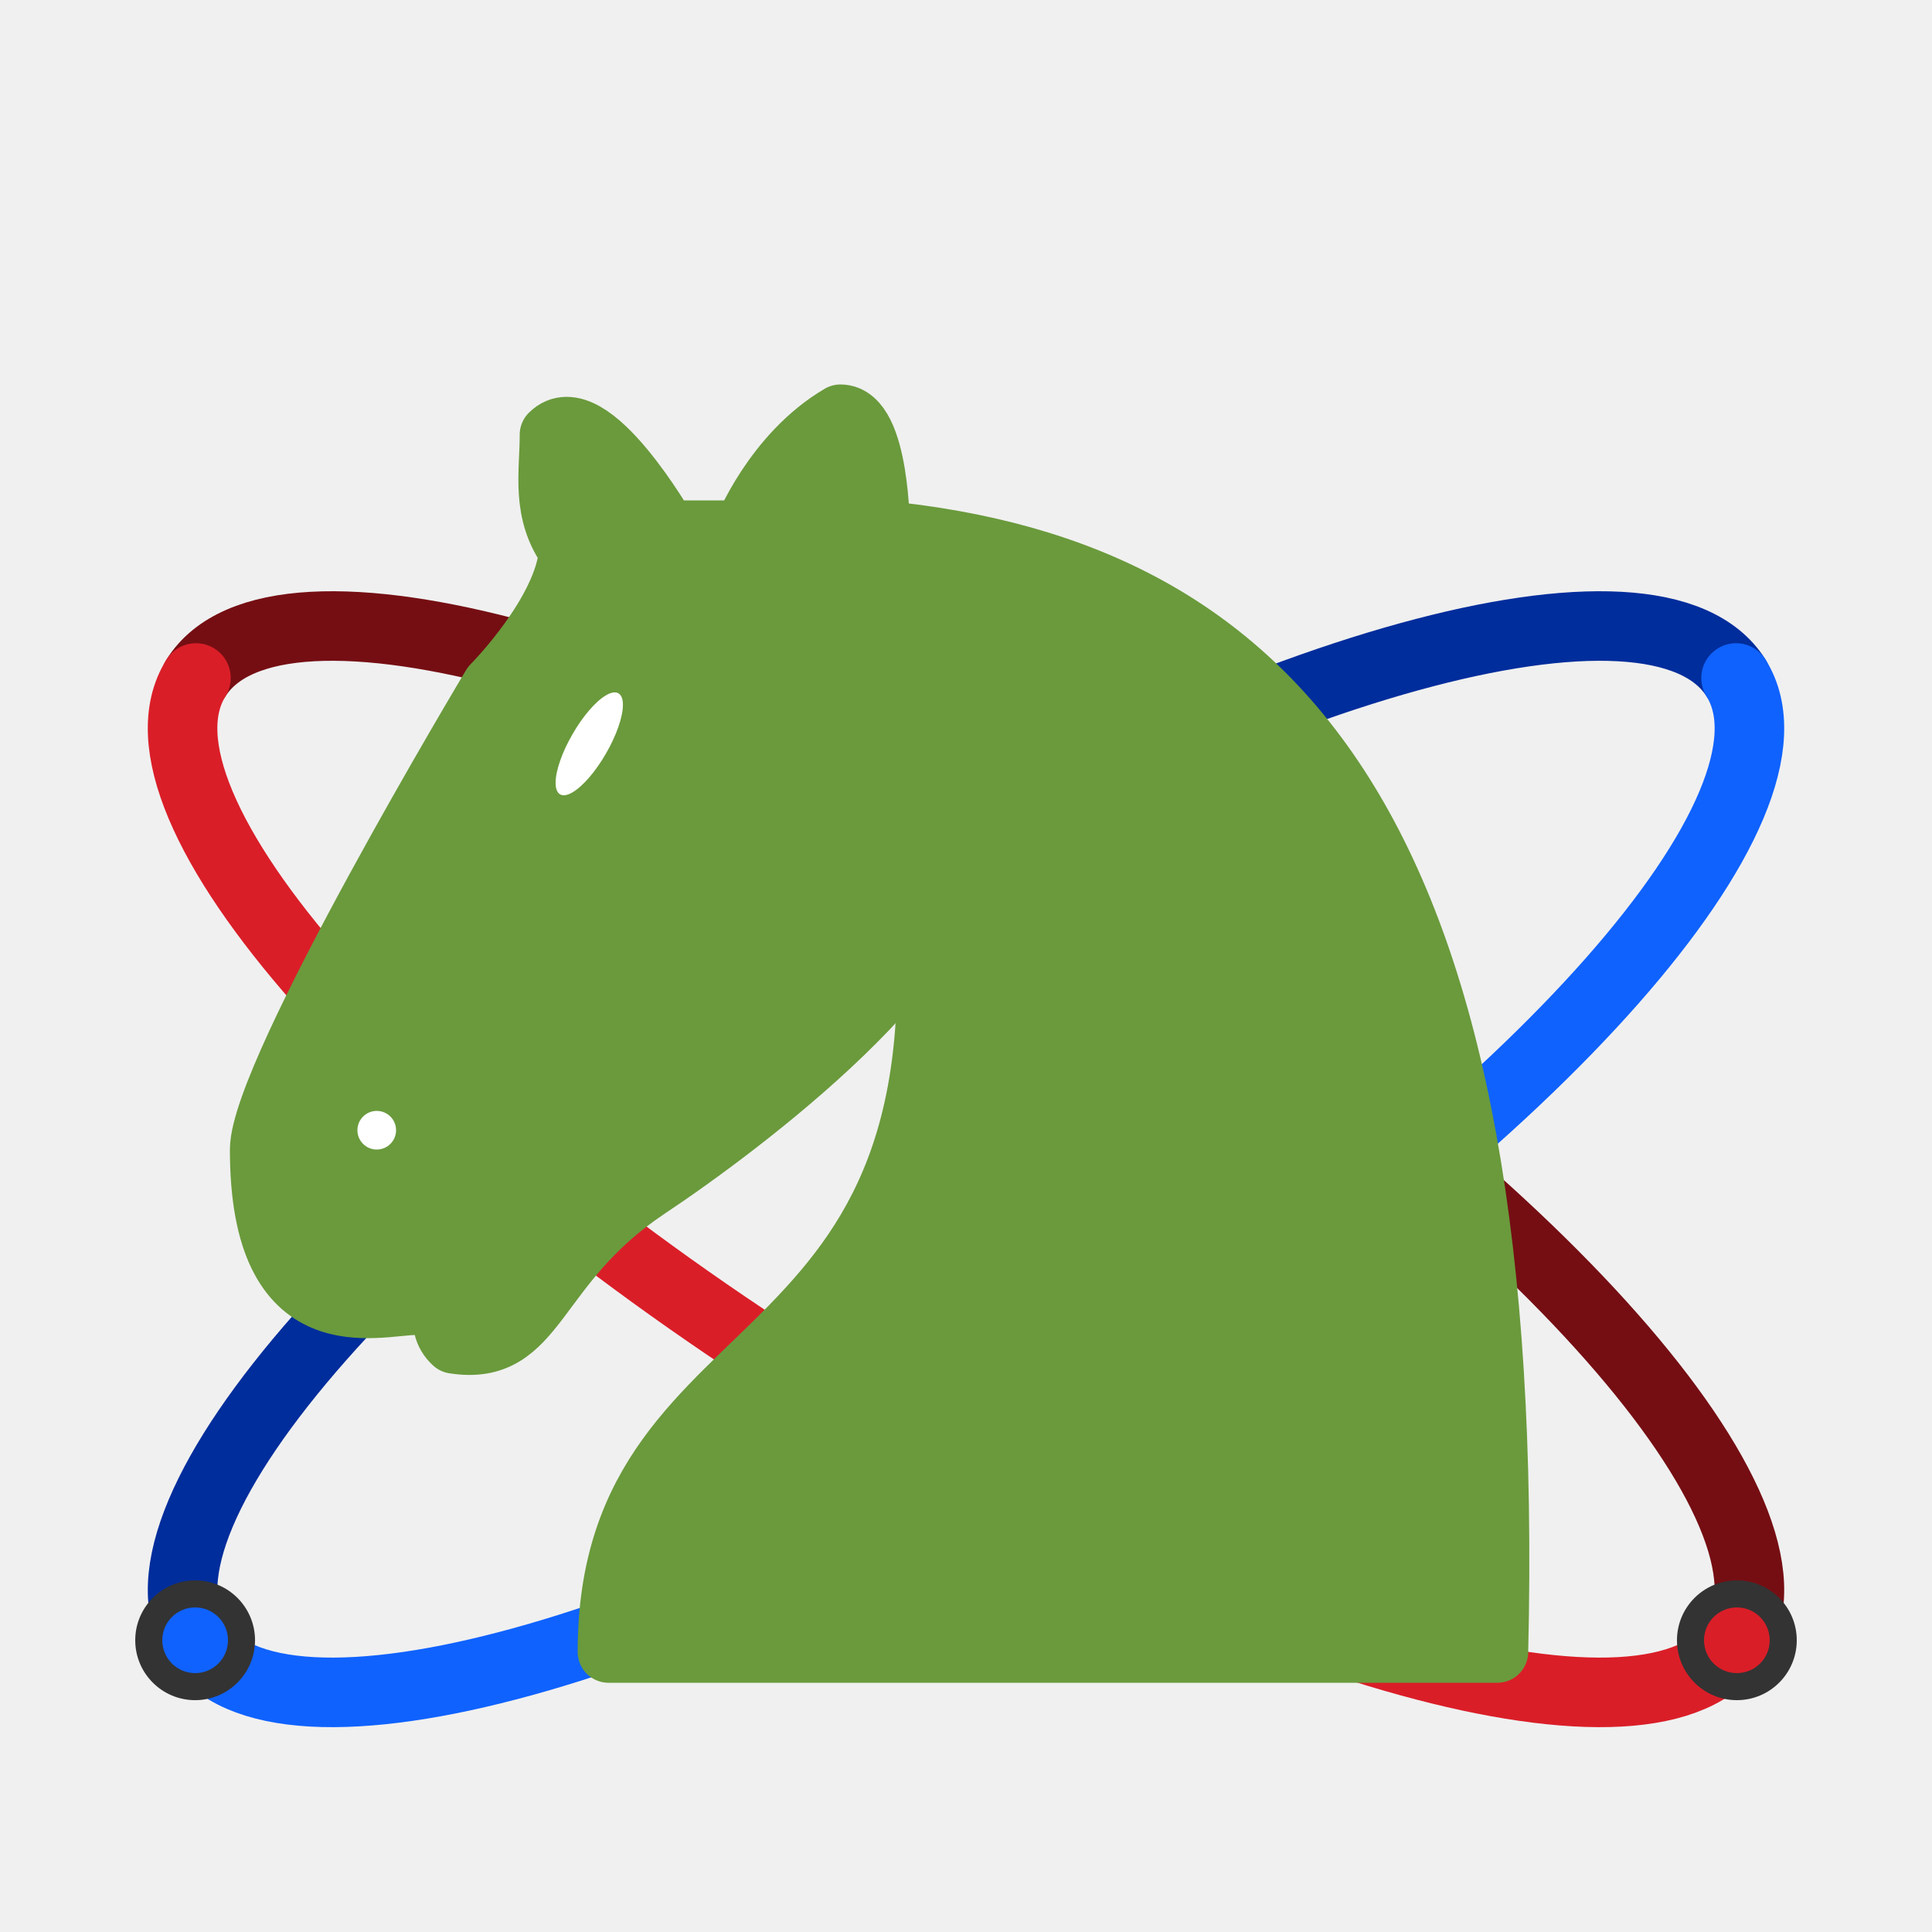
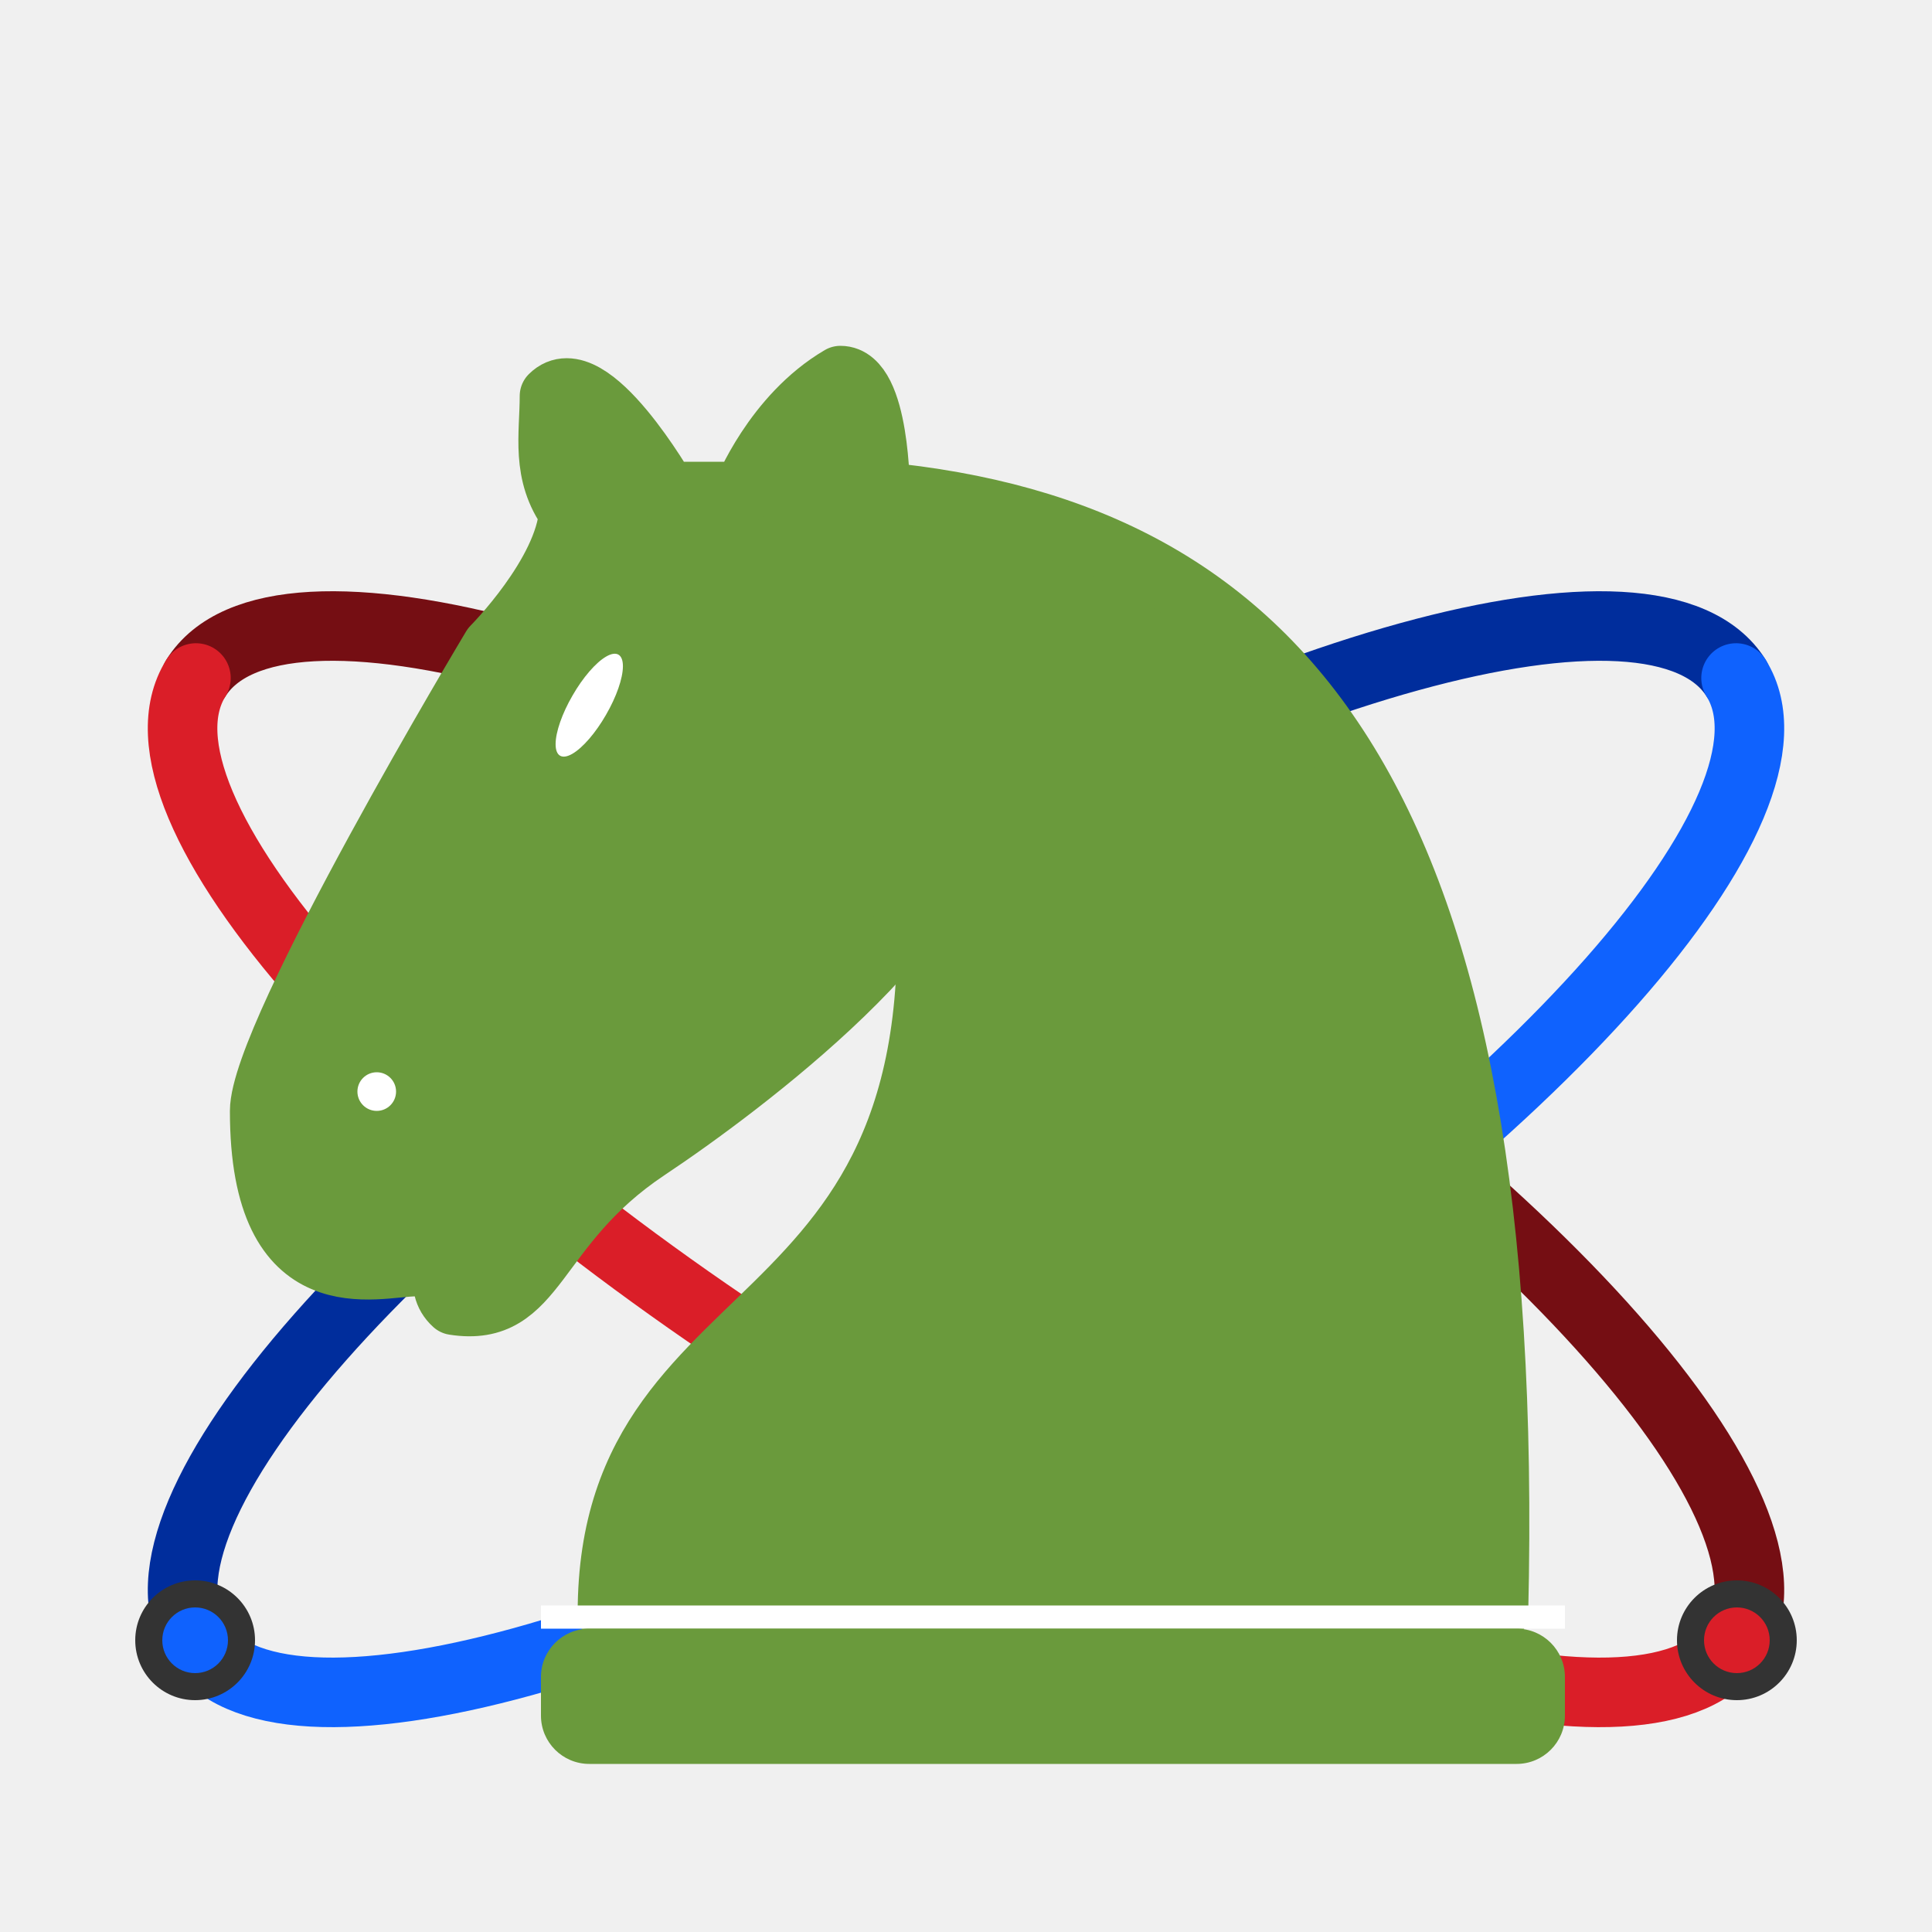
<svg xmlns="http://www.w3.org/2000/svg" viewBox="0 0 100 100">
  <path d="M-47 0 A47 14 0 0 1 47 0" fill="none" stroke="#002d9c" stroke-width="3.6" stroke-linecap="round" transform="translate(50 60) rotate(-32)" />
  <path d="M-47 0 A47 14 0 0 1 47 0" fill="none" stroke="#750e13" stroke-width="3.6" stroke-linecap="round" transform="translate(50 60) rotate(32)" />
  <path d="M-47 0 A47 14 0 0 0 47 0" fill="none" stroke="#0f62fe" stroke-width="3.6" stroke-linecap="round" transform="translate(50 60) rotate(-32)" />
  <path d="M-47 0 A47 14 0 0 0 47 0" fill="none" stroke="#da1e28" stroke-width="3.6" stroke-linecap="round" transform="translate(50 60) rotate(32)" />
  <circle cx="10.1" cy="84.9" r="3.1" fill="#333" />
  <circle cx="10.1" cy="84.9" r="1.7" fill="#0f62fe" />
  <circle cx="89.9" cy="84.9" r="3.1" fill="#333" />
  <circle cx="89.9" cy="84.9" r="1.7" fill="#da1e28" />
-   <g transform="translate(1.50 7.50) scale(2.0)" fill="#6a9a3c" stroke="#6a9a3c" stroke-width="1.6" stroke-linejoin="round" stroke-linecap="round">
+   <g transform="translate(1.50 5.50) scale(2.0)" fill="#6a9a3c" stroke="#6a9a3c" stroke-width="1.6" stroke-linejoin="round" stroke-linecap="round">
    <path d="M22 10c10.5 1 16.5 8 16 29H15c0-9 10-6.5 8-21" />
    <path d="M24 18c.38 2.91-5.55 7.37-8 9-3 2-2.82 4.34-5 4-1.042-.94 1.41-3.04 0-3-1 0 .19 1.23-1 2-1 0-4.003 1-4-4 0-2 6-12 6-12s1.89-1.9 2-3.5c-.73-.994-.5-2-.5-3 1-1 3 2.5 3 2.5h2s.78-1.992 2.5-3c1 0 1 3 1 3" />
  </g>
-   <g transform="translate(1.50 7.50) scale(2.0)" fill="#ffffff">
+   <g transform="translate(1.50 5.50) scale(2.0)" fill="#ffffff">
    <path d="M9.5 25.5a.5.5 0 1 1-1 0 .5.5 0 1 1 1 0m5.433-9.75a.5 1.5 30 1 1-.866-.5.5 1.5 30 1 1 .866.5" />
  </g>
+   <rect x="28.0" y="83.1" width="53.0" height="1.2" fill="#ffffff" />
+   <rect x="28.0" y="84.3" width="53.0" height="7" rx="2.5" fill="#6a9a3c" />
</svg>
